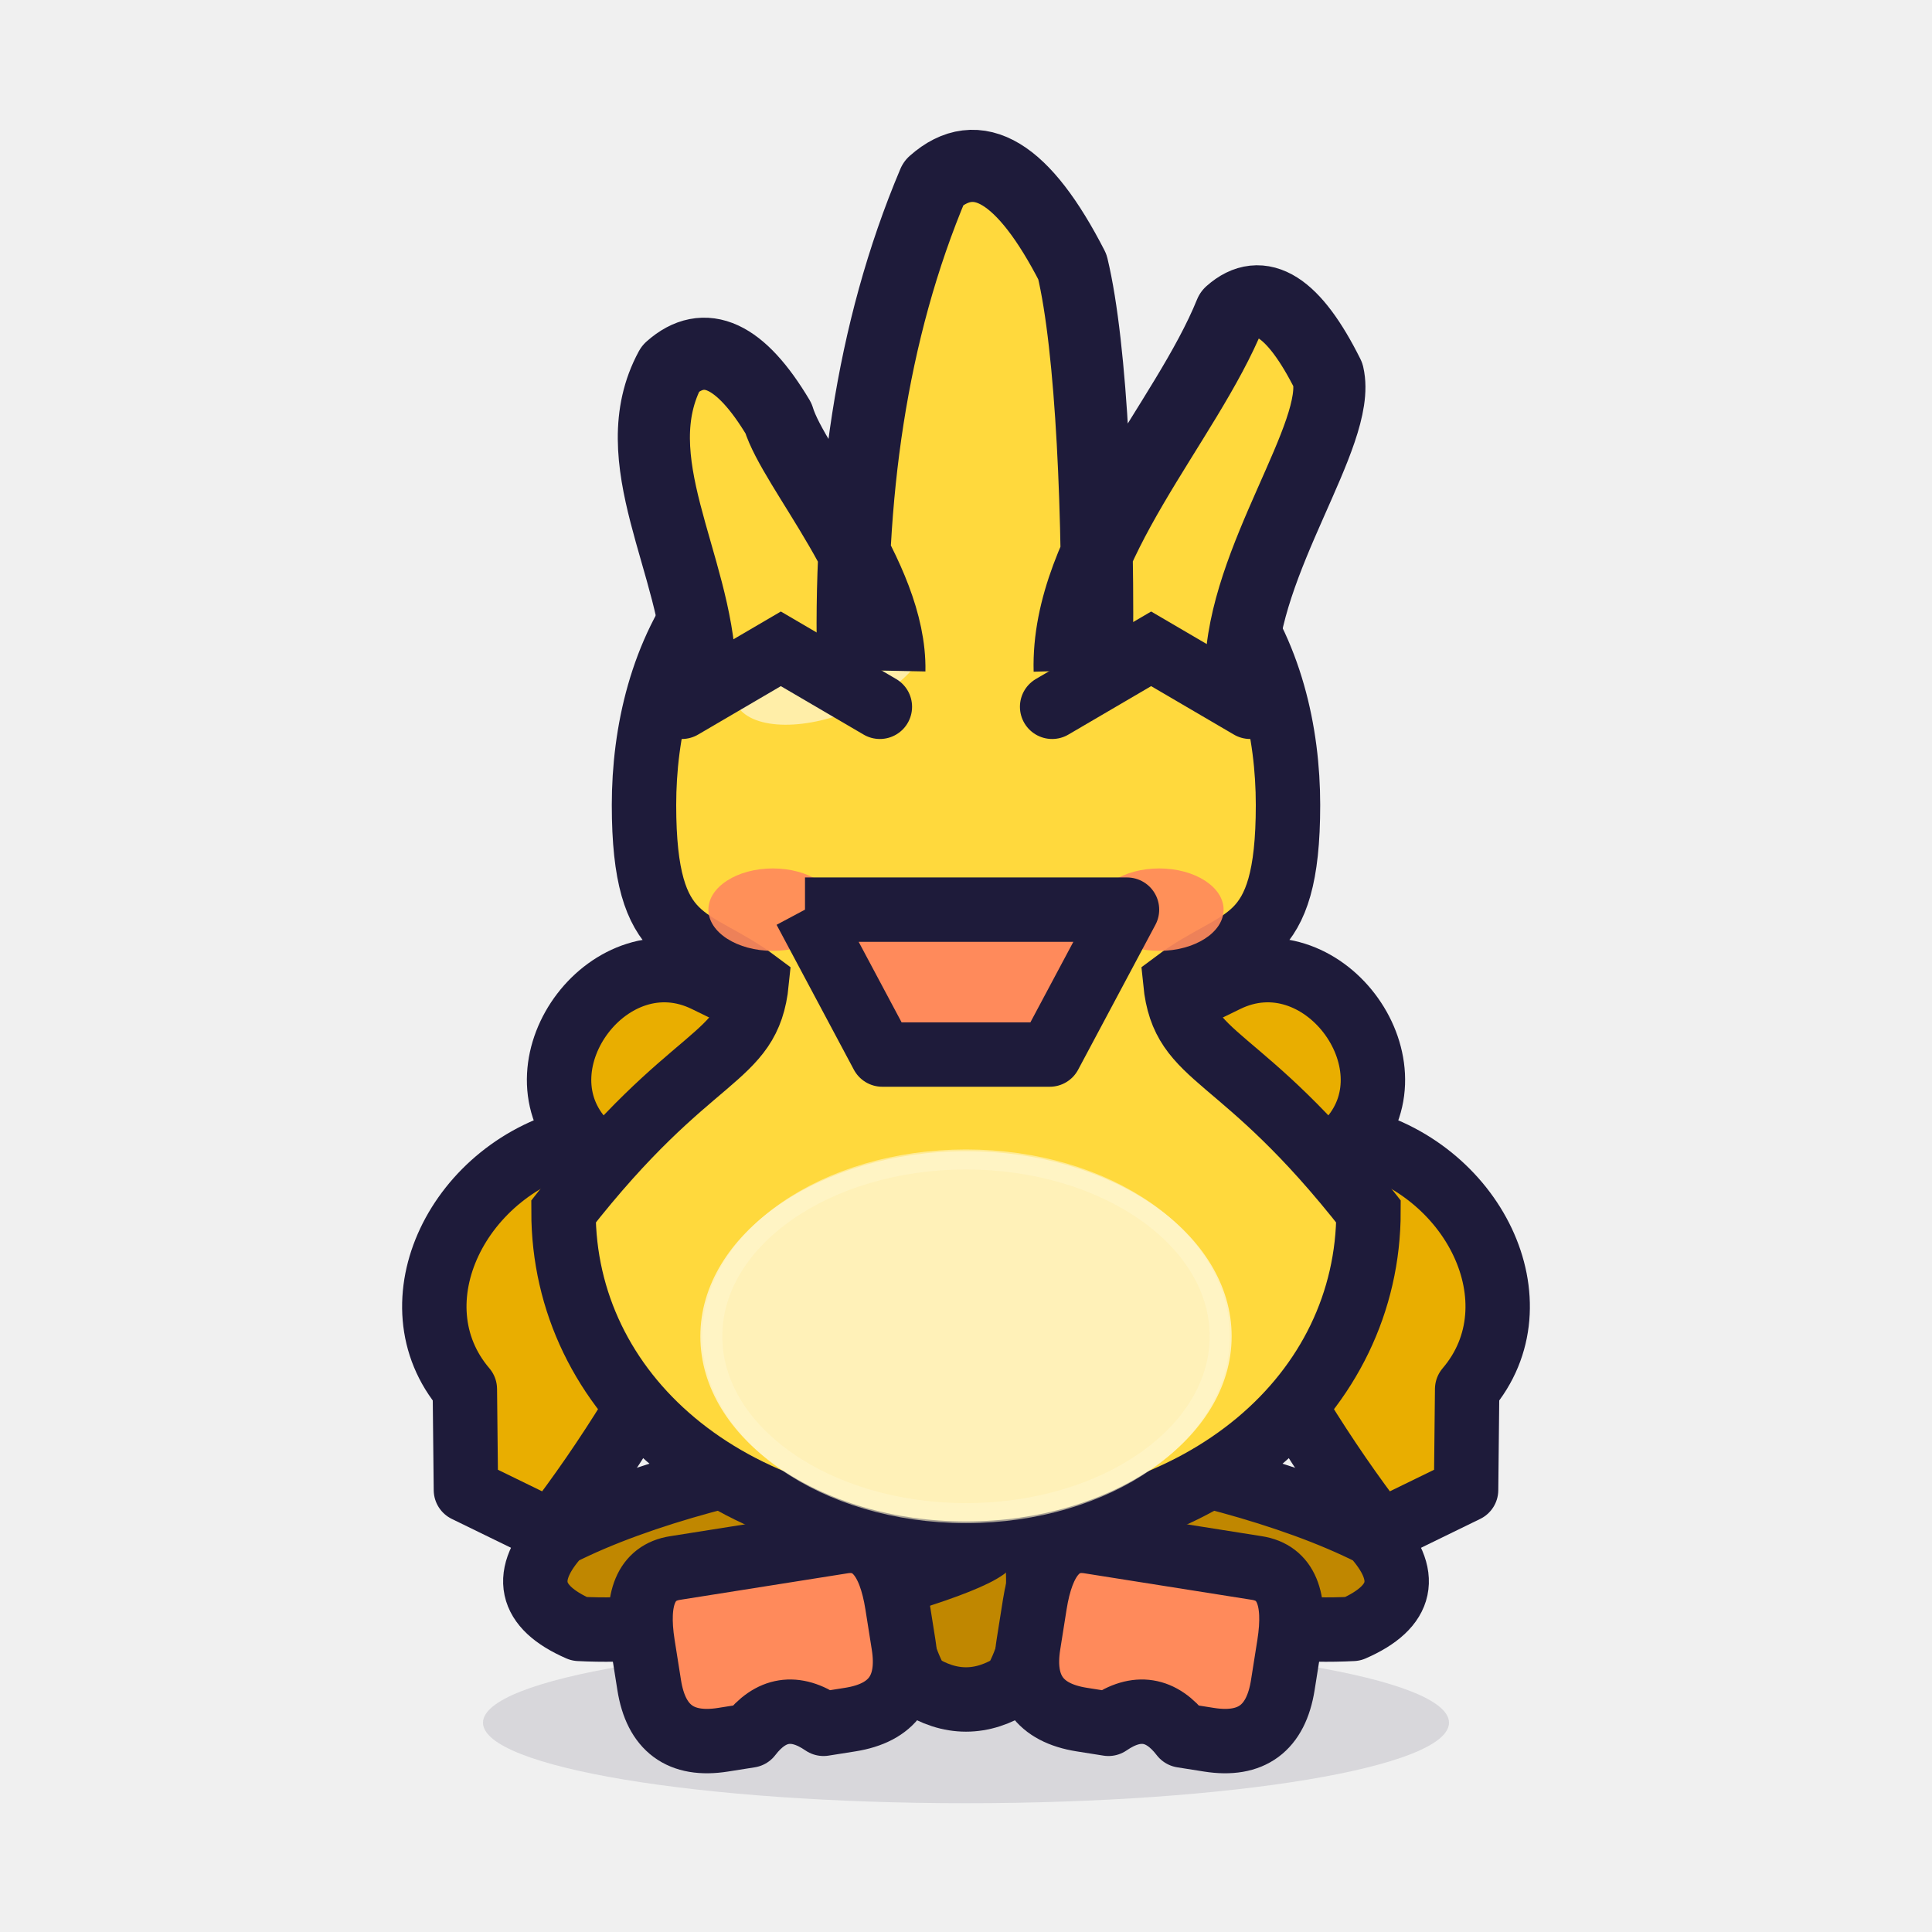
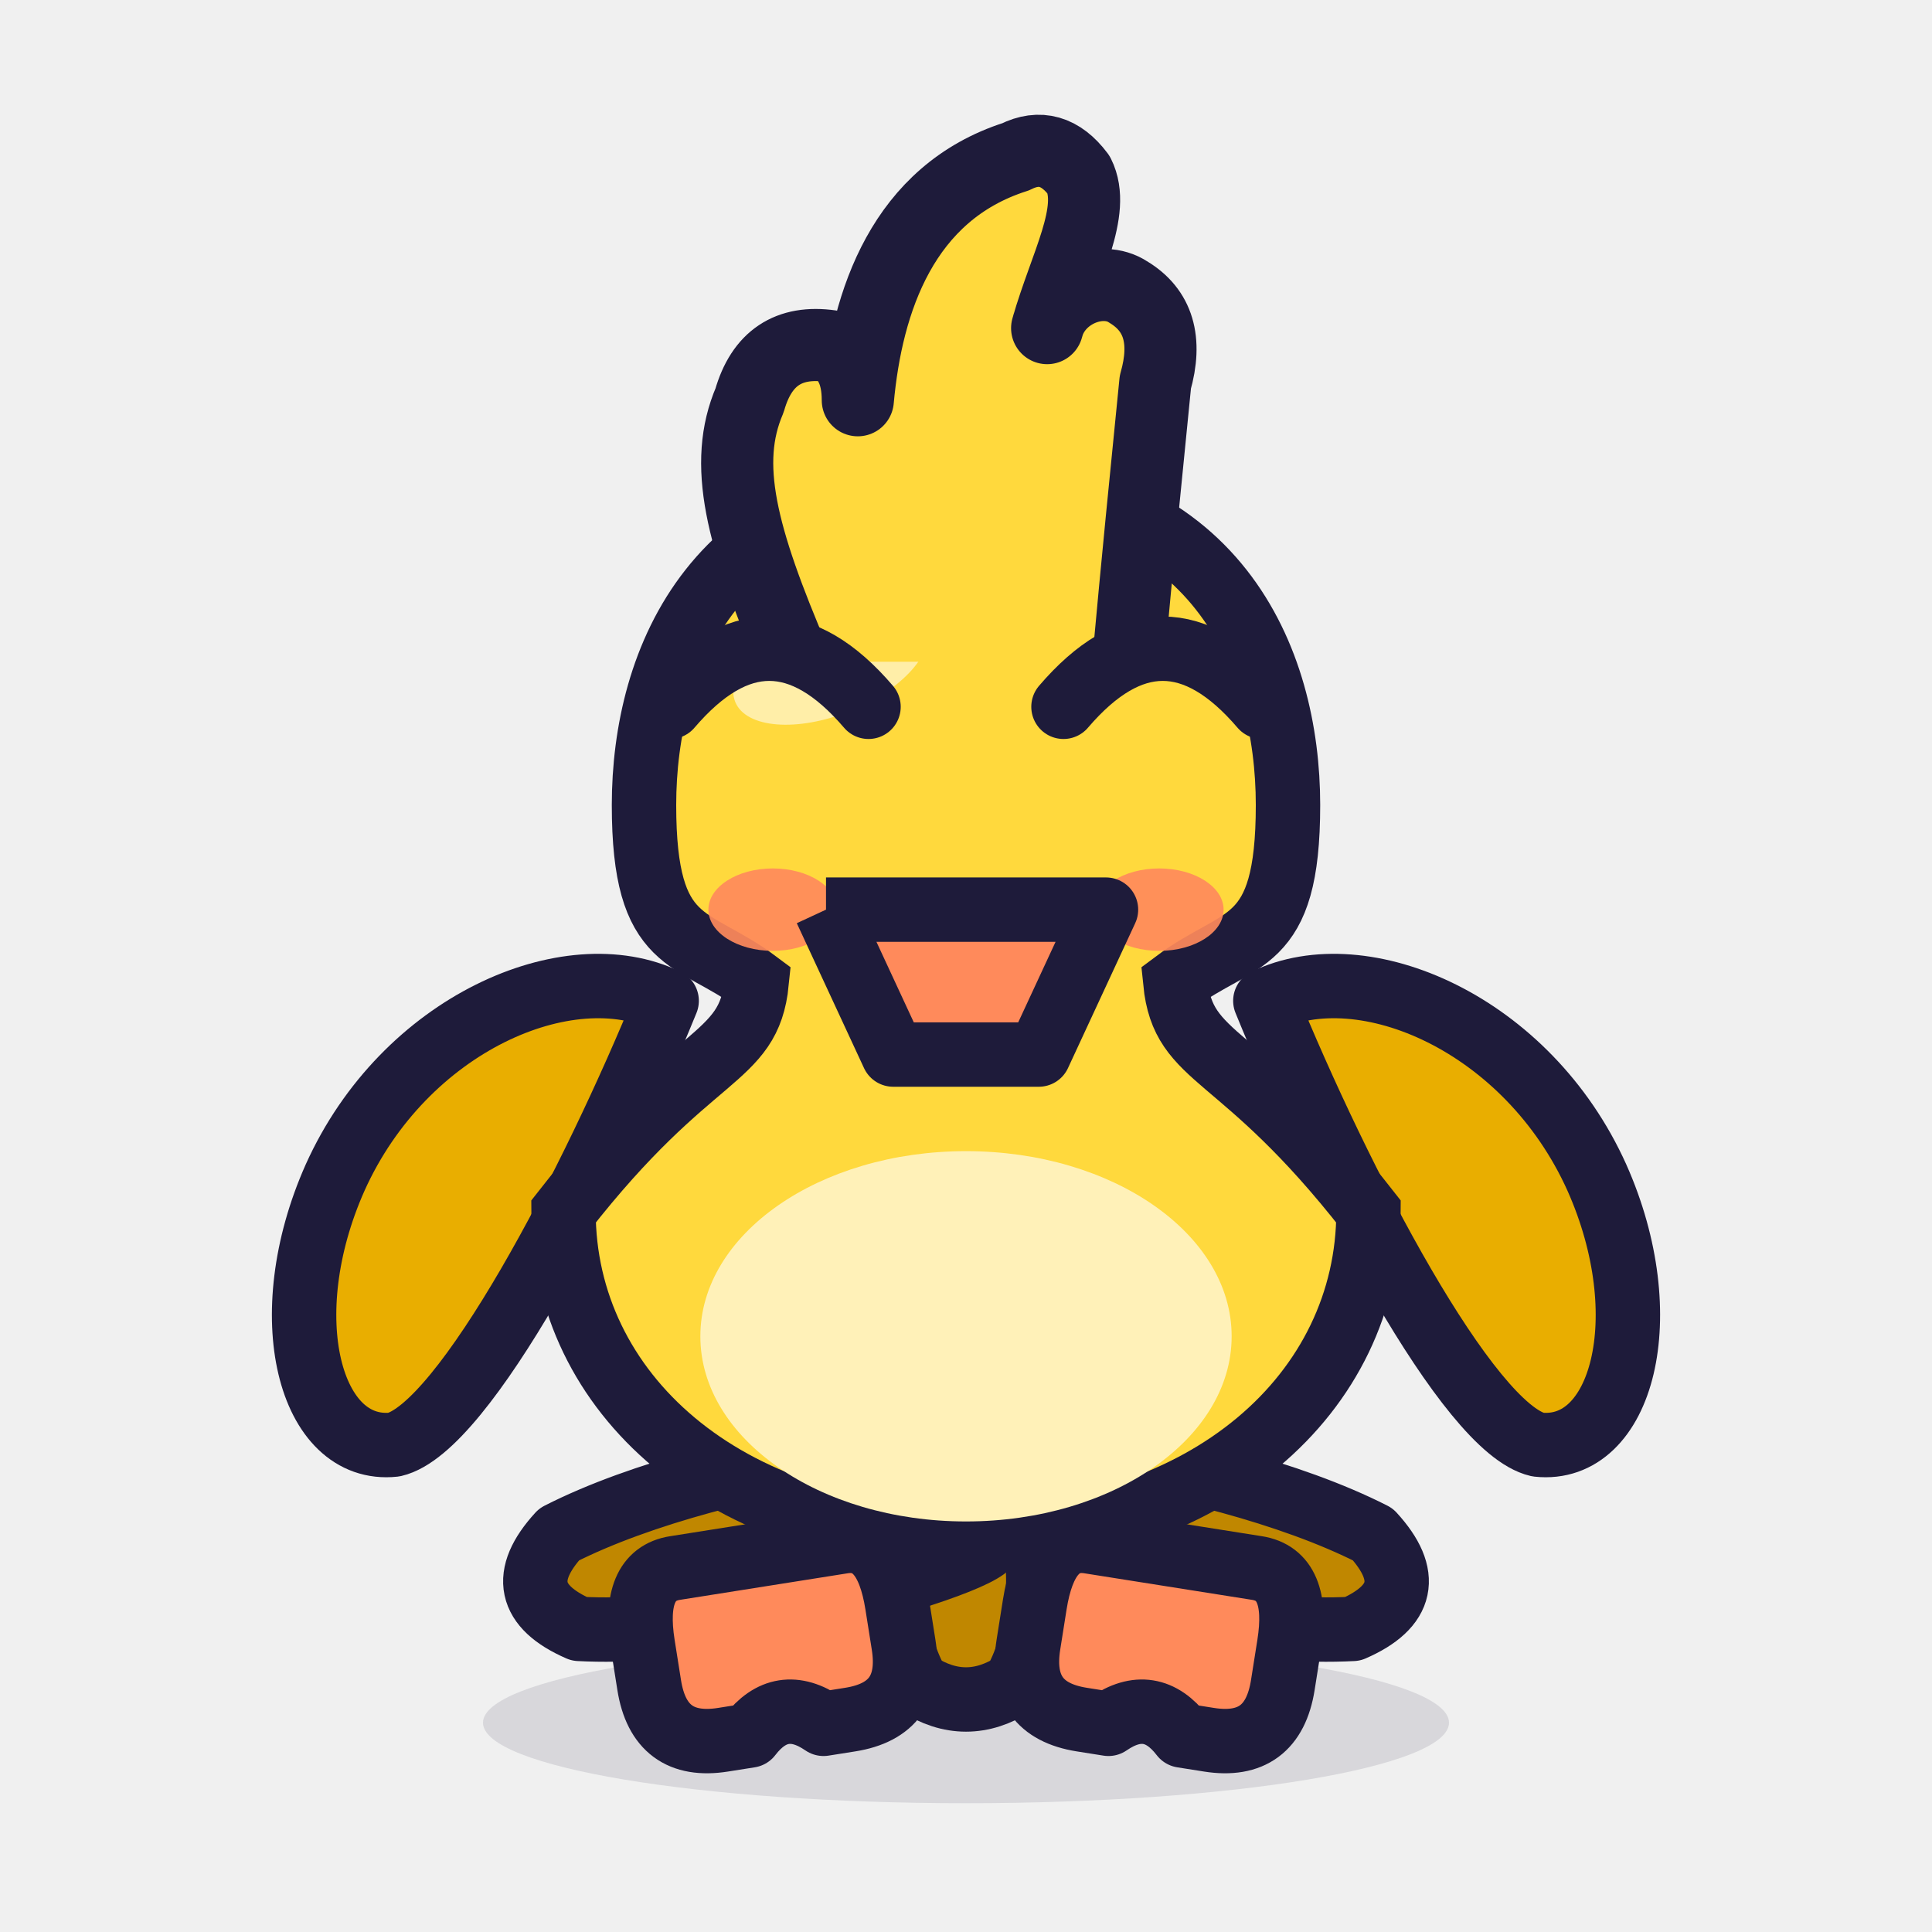
<svg xmlns="http://www.w3.org/2000/svg" viewBox="0 0 240 240" width="240" height="240" role="img" aria-label="Pip v2 B Bolt · songbird · blink 2">
  <g id="shadow">
    <ellipse cx="120" cy="214" rx="60" ry="10" fill="#1E1B3A" opacity="0.12" />
  </g>
  <g id="tail" fill="#C08700" stroke="#1E1B3A" stroke-width="8" stroke-linejoin="round">
    <path d="M -5.28 0 C -7.44 -10.08 -12 28 -6 50.4 Q 0 58.8 6 50.4 C 12 28 7.44 -10.08 5.28 0 Q 0 -7.84 -5.28 0 Z" transform="translate(120 186)translate(0 0)rotate(-78)translate(0 0)" />
    <path d="M -5.28 0 C -7.44 -4.64 -12 12.88 -6 23.18 Q 0 27.05 6 23.18 C 12 12.88 7.44 -4.64 5.28 0 Q 0 -3.61 -5.28 0 Z" transform="translate(120 186)" />
    <path d="M -5.28 0 C -7.44 -10.08 -12 28 -6 50.4 Q 0 58.8 6 50.4 C 12 28 7.44 -10.08 5.28 0 Q 0 -7.84 -5.28 0 Z" transform="translate(120 186)translate(0 0)rotate(78)translate(0 0)" />
  </g>
  <g id="wing_l" fill="#E9AE00" stroke="#1E1B3A" stroke-width="8" stroke-linejoin="round">
-     <path d="M 9.9 -35 L -2.97 -35 C -16.17 -35 -19.8 -15.4 -8.25 -10.5 C -20.46 -0.7 -20.46 18.2 -7.59 23.8 L -1.98 35 L 9.9 35 C 14.52 12.6 14.52 -12.6 9.9 -35 Z" transform="translate(75 154.5)translate(0 0)rotate(26)translate(0 0)" />
+     <path d="M 8.58 -35 C -4.95 -35 -19.47 -18.2 -18.81 2.8 C -18.15 21.7 -6.6 35 2.31 29.4 C 9.24 23.8 10.23 -10.5 8.58 -35 Z" transform="translate(70.5 154.5)translate(0 -24.5)rotate(26)translate(0 24.5)" />
  </g>
  <g id="wing_r" fill="#E9AE00" stroke="#1E1B3A" stroke-width="8" stroke-linejoin="round">
-     <path d="M 9.9 -35 L -2.97 -35 C -16.17 -35 -19.8 -15.4 -8.25 -10.5 C -20.46 -0.7 -20.46 18.2 -7.59 23.8 L -1.98 35 L 9.9 35 C 14.52 12.6 14.52 -12.6 9.9 -35 Z" transform="translate(165 154.5)translate(0 0)rotate(-26)scale(-1 1)translate(0 0)" />
+     <path d="M 8.58 -35 C -4.95 -35 -19.47 -18.2 -18.81 2.8 C -18.15 21.7 -6.6 35 2.31 29.4 C 9.24 23.8 10.23 -10.5 8.58 -35 Z" transform="translate(169.5 154.5)translate(0 -24.5)rotate(-26)scale(-1 1)translate(0 24.5)" />
  </g>
  <g id="body">
    <path d="M 120 60 C 151.2 60 160 82 160 100 C 160 118 154 116 146 122 C 147 132 154 130 170 150.5 C 170 173 150 191 120 191 C 90 191 70 173 70 150.5 C 86 130 93 132 94 122 C 86 116 80 118 80 100 C 80 82 88.8 60 120 60 Z" fill="#FFD93D" stroke="#1E1B3A" stroke-width="8" />
  </g>
  <g id="belly">
    <ellipse cx="120" cy="166" rx="33" ry="23" fill="#FFF1B8" />
-     <g transform="translate(120 166) scale(0.955) translate(-120 -166)">
-       <path d="M 87 166 A 33 23 0 1 0 153 166 A 33 23 0 1 0 87 166 Z" fill="none" stroke="#FFF6CC" stroke-width="2.6" opacity="0.62" />
-     </g>
  </g>
  <g id="highlight">
    <ellipse cx="103.2" cy="82.4" rx="12.8" ry="6.4" fill="#FFFFFF" opacity="0.55" transform="rotate(-22 103.2 82.4)" />
  </g>
  <g id="shell_bottom" opacity="0" />
  <g id="feet" fill="#FF8A5B" stroke="#1E1B3A" stroke-width="8" stroke-linejoin="round">
    <g id="foot_l">
      <path d="M -10.56 -11 Q -16 -11 -16 -2.2 L -16 2.86 Q -16 11 -8 11 L -4.64 11 Q 0 6.6 4.64 11 L 8 11 Q 16 11 16 2.86 L 16 -2.2 Q 16 -11 10.56 -11 Z" transform="translate(96 204)translate(0 0)rotate(-9)scale(-1 1)translate(0 0)" />
    </g>
    <g id="foot_r">
      <path d="M -10.56 -11 Q -16 -11 -16 -2.2 L -16 2.86 Q -16 11 -8 11 L -4.64 11 Q 0 6.6 4.64 11 L 8 11 Q 16 11 16 2.86 L 16 -2.2 Q 16 -11 10.56 -11 Z" transform="translate(144 204)translate(0 0)rotate(9)translate(0 0)" />
    </g>
  </g>
  <g id="head_tuft" transform="translate(120 71)scale(1.12 1.12)translate(-120 -71)">
-     <path d="M -29.5 11 C -29.92 -0.9 -38.23 -12.45 -32.77 -22.53 Q -27.1 -27.57 -20.8 -17 C -19.12 -11.4 -8.29 0.5 -8.5 11 M -12.5 11 C -13.04 -8.04 -10.61 -26.52 -3.59 -43.11 Q 3.7 -49.59 11.8 -33.8 C 13.96 -24.84 14.77 -5.8 14.5 11 M 11.5 11 C 11.12 -2.94 24.39 -16.47 29.33 -28.67 Q 34.46 -33.23 40.16 -21.8 C 41.68 -15.24 30.69 -1.3 30.5 11" transform="translate(120 71)" fill="#FFD93D" stroke="#1E1B3A" stroke-width="8" stroke-linejoin="round" />
+     <path d="M -19 10 C -25 -4 -27 -12 -24 -19 Q -22 -26 -15 -25 C -13 -24 -12 -22 -12 -19 C -11 -30 -7 -42 5.5 -46 Q 9.5 -48 12.5 -44 C 14.5 -40 11 -34 9 -27 C 10 -31 15 -33 18 -31 Q 23 -28 21 -21 C 20 -11 19 -1 18 10" transform="translate(120 71)" fill="#FFD93D" stroke="#1E1B3A" stroke-width="8" stroke-linejoin="round" />
  </g>
  <g id="head">
    <g id="cheek_l">
      <ellipse cx="96" cy="113" rx="8" ry="5.12" fill="#FF8A5B" opacity="0.92" />
    </g>
    <g id="cheek_r">
      <ellipse cx="144" cy="113" rx="8" ry="5.12" fill="#FF8A5B" opacity="0.92" />
    </g>
    <g id="brow_l" fill="none" stroke="#1E1B3A" stroke-width="6.5" stroke-linecap="round" />
    <g id="brow_r" fill="none" stroke="#1E1B3A" stroke-width="6.5" stroke-linecap="round" />
-     <g id="eye_l" data-eye="l" transform="translate(97 86)">
+     <g id="eye_l" data-eye="l" transform="translate(95.56 86)">
      <g id="open" opacity="0">
-         <circle cx="0" cy="0" r="15" fill="#FFFFFF" stroke="#1E1B3A" stroke-width="8" />
-         <circle cx="0" cy="0" r="8" fill="#1E1B3A" />
-         <circle cx="-3.45" cy="-3.75" r="2.55" fill="#FFFFFF" />
+         <circle cx="0" cy="0" r="15.04" fill="#FFFFFF" stroke="#1E1B3A" stroke-width="8" />
+         <circle cx="0" cy="0" r="8.12" fill="#1E1B3A" />
+         <circle cx="-3.46" cy="-3.76" r="2.56" fill="#FFFFFF" />
      </g>
      <g id="closed" opacity="1">
-         <path d="M -12.3 1.8 L 0 -5.4 L 12.3 1.8" fill="none" stroke="#1E1B3A" stroke-width="8" stroke-linecap="round" />
+         <path d="M -12.33 1.8 Q 0 -12.63 12.33 1.8" fill="none" stroke="#1E1B3A" stroke-width="8" stroke-linecap="round" />
      </g>
      <g id="happy" opacity="0">
-         <path d="M -12.3 6.3 L 0 -10.5 L 12.3 6.3" fill="none" stroke="#1E1B3A" stroke-width="9" stroke-linecap="round" />
+         <path d="M -12.33 6.32 Q 0 -27.37 12.33 6.32" fill="none" stroke="#1E1B3A" stroke-width="9" stroke-linecap="round" />
      </g>
      <g id="sleepy" opacity="0">
-         <path d="M -12.3 -1.2 L 0 7.8 L 12.3 -1.2" fill="none" stroke="#1E1B3A" stroke-width="8" stroke-linecap="round" />
-         <path d="M 12.3 0 L 17.3 -6" fill="none" stroke="#1E1B3A" stroke-width="8" stroke-linecap="round" />
+         <path d="M -12.33 -1.2 Q 0 16.84 12.33 -1.2" fill="none" stroke="#1E1B3A" stroke-width="8" stroke-linecap="round" />
      </g>
      <g id="surprised" opacity="0">
-         <circle cx="0" cy="0" r="17.4" fill="#FFFFFF" stroke="#1E1B3A" stroke-width="8" />
-         <circle cx="0" cy="0" r="5.28" fill="#1E1B3A" />
-         <circle cx="-3.45" cy="-3.75" r="3.15" fill="#FFFFFF" />
+         <circle cx="0" cy="0" r="17.45" fill="#FFFFFF" stroke="#1E1B3A" stroke-width="8" />
+         <circle cx="0" cy="0" r="5.36" fill="#1E1B3A" />
+         <circle cx="-3.46" cy="-3.76" r="3.16" fill="#FFFFFF" />
      </g>
      <g id="wink" opacity="0">
-         <path d="M -12.3 2.1 L 0 -4.5 L 12.3 2.1" fill="none" stroke="#1E1B3A" stroke-width="8" stroke-linecap="round" />
-         <path d="M 12.3 0 L 17.3 -6" fill="none" stroke="#1E1B3A" stroke-width="8" stroke-linecap="round" />
+         <path d="M -12.33 6.32 Q 0 -27.37 12.33 6.32" fill="none" stroke="#1E1B3A" stroke-width="9" stroke-linecap="round" />
      </g>
    </g>
-     <g id="eye_r" data-eye="r" transform="translate(143 86)">
+     <g id="eye_r" data-eye="r" transform="translate(144.44 86)">
      <g id="open" opacity="0">
-         <circle cx="0" cy="0" r="15" fill="#FFFFFF" stroke="#1E1B3A" stroke-width="8" />
-         <circle cx="0" cy="0" r="8" fill="#1E1B3A" />
-         <circle cx="-3.45" cy="-3.75" r="2.55" fill="#FFFFFF" />
+         <circle cx="0" cy="0" r="15.04" fill="#FFFFFF" stroke="#1E1B3A" stroke-width="8" />
+         <circle cx="0" cy="0" r="8.12" fill="#1E1B3A" />
+         <circle cx="-3.46" cy="-3.76" r="2.56" fill="#FFFFFF" />
      </g>
      <g id="closed" opacity="1">
-         <path d="M -12.3 1.8 L 0 -5.4 L 12.3 1.8" fill="none" stroke="#1E1B3A" stroke-width="8" stroke-linecap="round" />
+         <path d="M -12.33 1.8 Q 0 -12.63 12.33 1.8" fill="none" stroke="#1E1B3A" stroke-width="8" stroke-linecap="round" />
      </g>
      <g id="happy" opacity="0">
-         <path d="M -12.3 6.3 L 0 -10.5 L 12.3 6.3" fill="none" stroke="#1E1B3A" stroke-width="9" stroke-linecap="round" />
+         <path d="M -12.33 6.32 Q 0 -27.37 12.33 6.32" fill="none" stroke="#1E1B3A" stroke-width="9" stroke-linecap="round" />
      </g>
      <g id="sleepy" opacity="0">
-         <path d="M -12.3 -1.2 L 0 7.8 L 12.3 -1.2" fill="none" stroke="#1E1B3A" stroke-width="8" stroke-linecap="round" />
-         <path d="M 12.3 0 L 17.3 -6" fill="none" stroke="#1E1B3A" stroke-width="8" stroke-linecap="round" />
+         <path d="M -12.33 -1.2 Q 0 16.84 12.33 -1.2" fill="none" stroke="#1E1B3A" stroke-width="8" stroke-linecap="round" />
      </g>
      <g id="surprised" opacity="0">
-         <circle cx="0" cy="0" r="17.4" fill="#FFFFFF" stroke="#1E1B3A" stroke-width="8" />
-         <circle cx="0" cy="0" r="5.28" fill="#1E1B3A" />
-         <circle cx="-3.45" cy="-3.75" r="3.15" fill="#FFFFFF" />
+         <circle cx="0" cy="0" r="17.45" fill="#FFFFFF" stroke="#1E1B3A" stroke-width="8" />
+         <circle cx="0" cy="0" r="5.36" fill="#1E1B3A" />
+         <circle cx="-3.46" cy="-3.76" r="3.16" fill="#FFFFFF" />
      </g>
      <g id="wink" opacity="0">
-         <path d="M -12.3 2.1 L 0 -4.5 L 12.3 2.1" fill="none" stroke="#1E1B3A" stroke-width="8" stroke-linecap="round" />
-         <path d="M -12.3 0 L -17.3 -6" fill="none" stroke="#1E1B3A" stroke-width="8" stroke-linecap="round" />
+         <path d="M -12.33 6.32 Q 0 -27.37 12.33 6.32" fill="none" stroke="#1E1B3A" stroke-width="9" stroke-linecap="round" />
      </g>
    </g>
    <g id="beak_top">
-       <path d="M -20 -6 L 20 -6 L 10.4 12 L -10.4 12 L -20 -6" transform="translate(120 119)" fill="#FF8A5B" stroke="#1E1B3A" stroke-width="8" stroke-linejoin="round" />
+       <path d="M -17.39 -6 L 17.39 -6 L 9.04 12 L -9.04 12 L -17.39 -6" transform="translate(120 119)" fill="#FF8A5B" stroke="#1E1B3A" stroke-width="8" stroke-linejoin="round" />
    </g>
    <g id="beak_bottom" opacity="0" />
  </g>
  <g id="shell_top" opacity="0" />
  <g id="accessory_head" />
  <g id="accessory_neck" />
  <g id="accessory_face" />
  <g id="fx" />
</svg>
